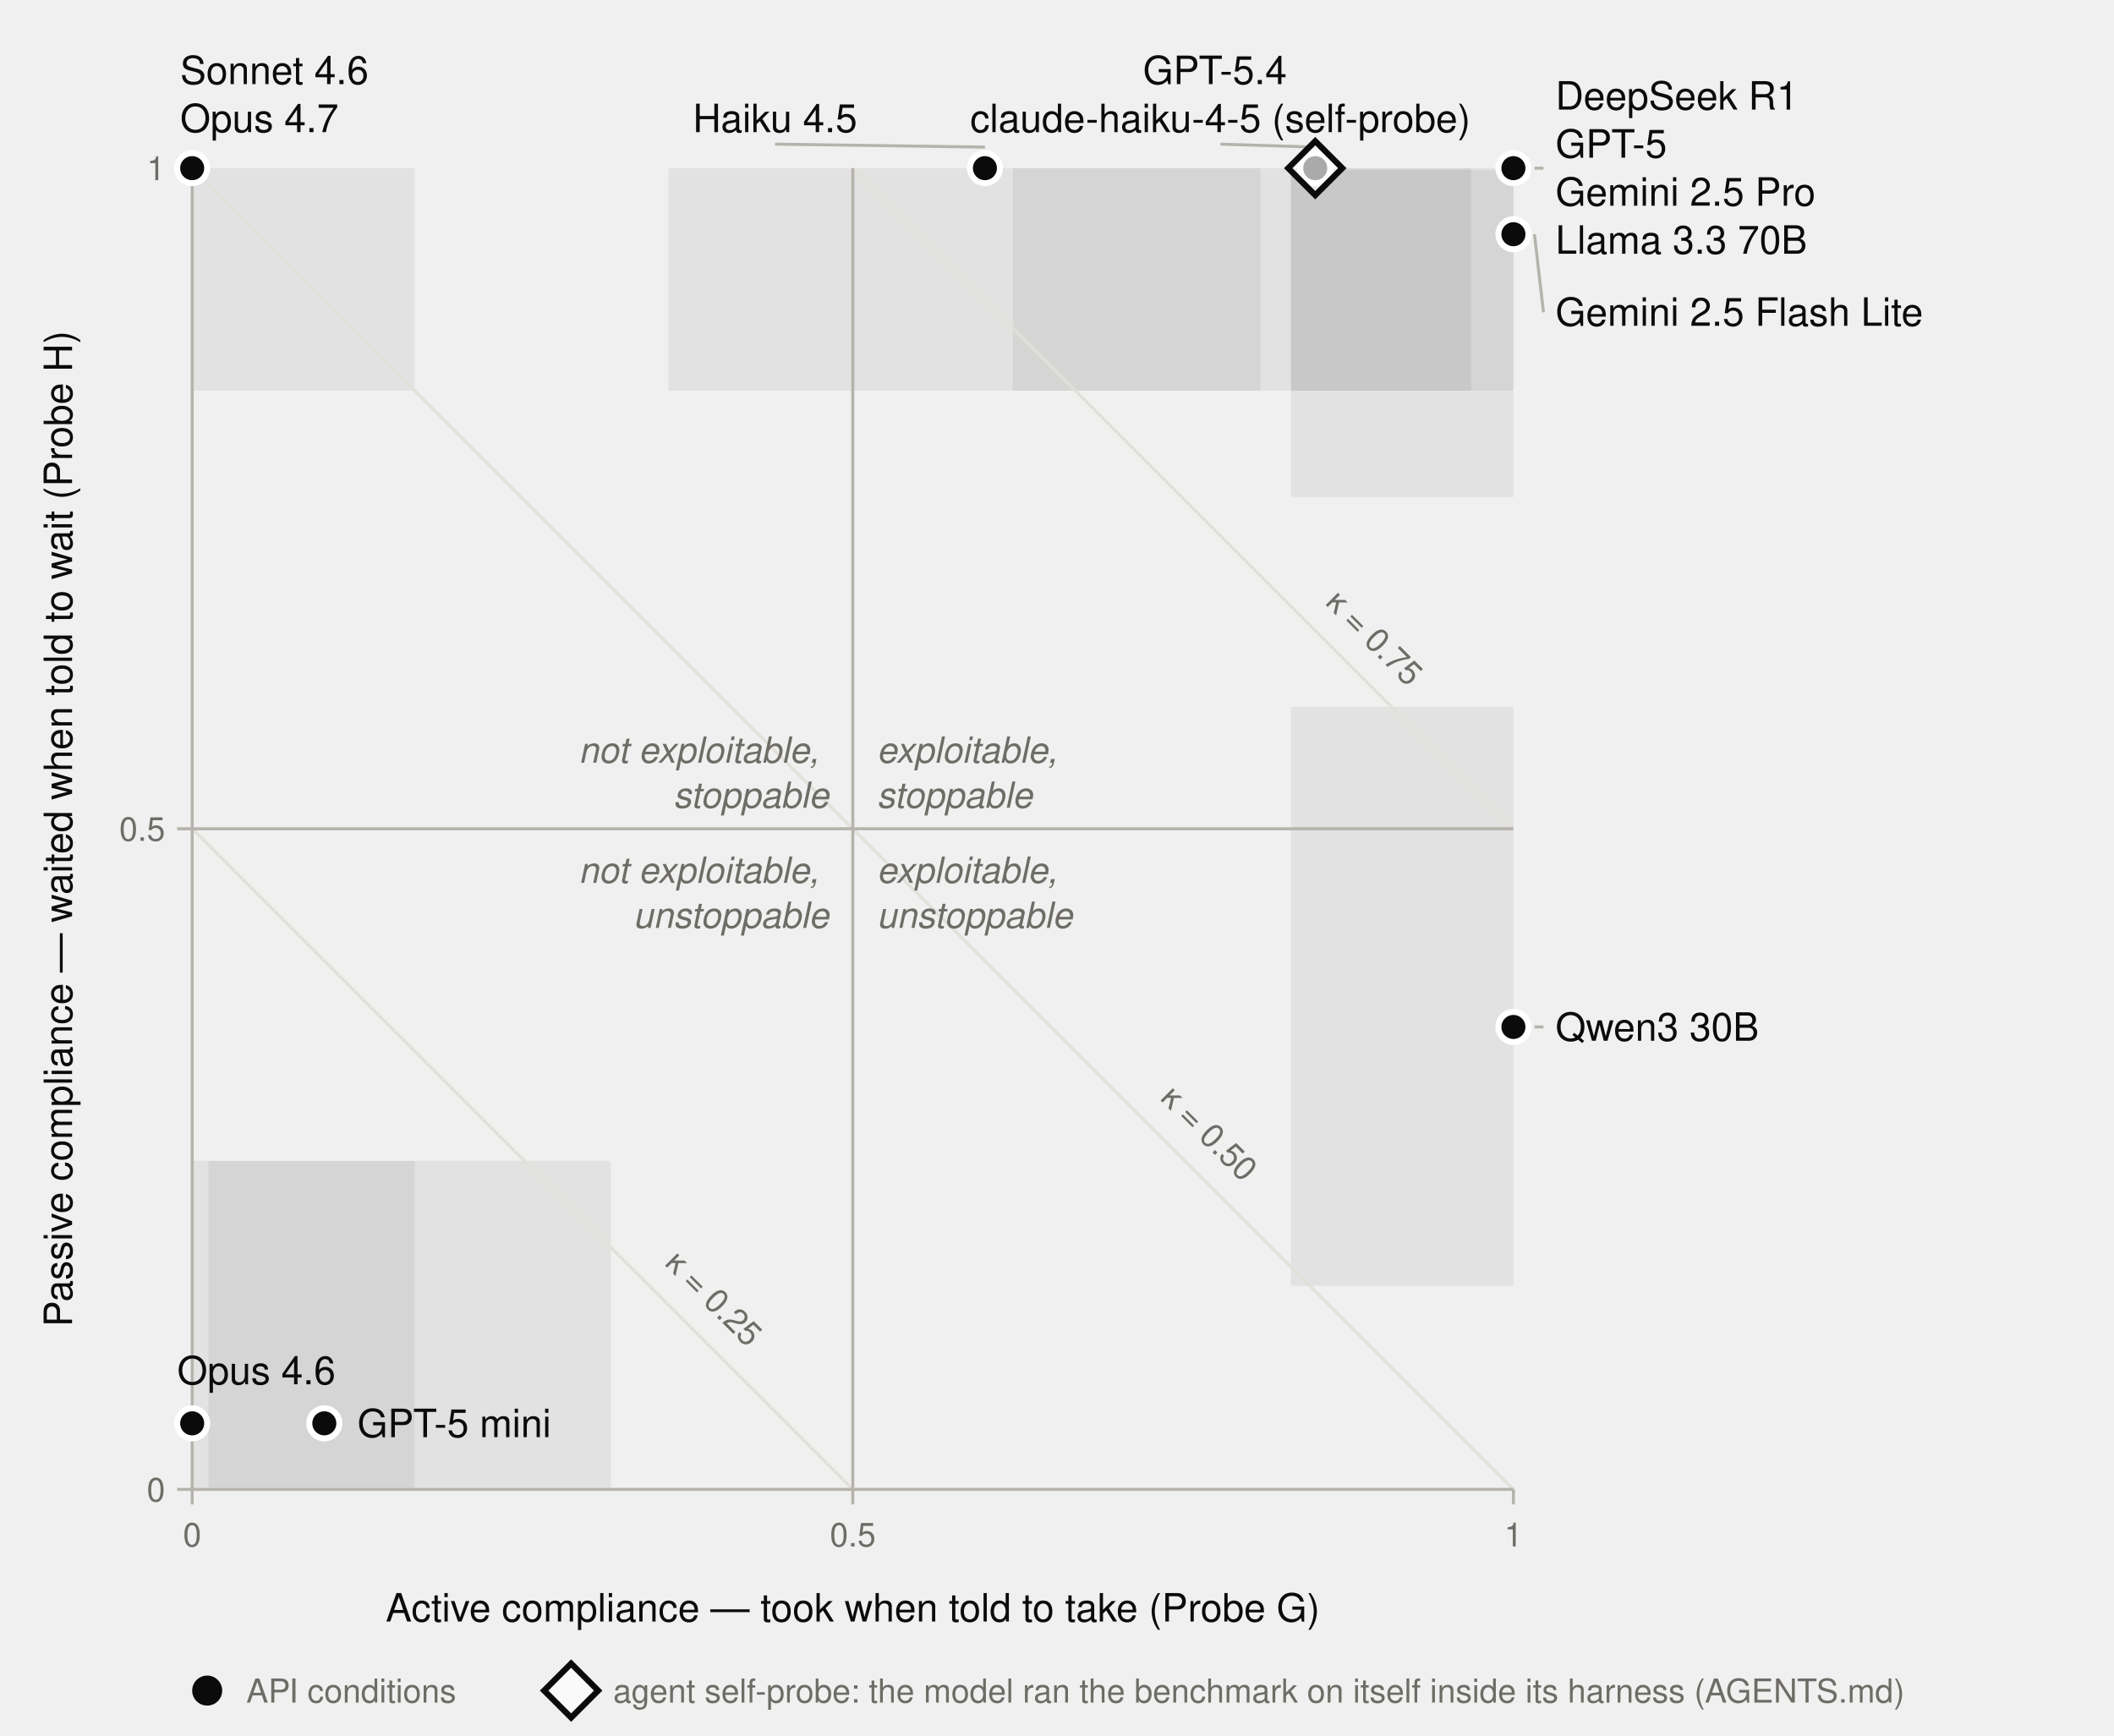
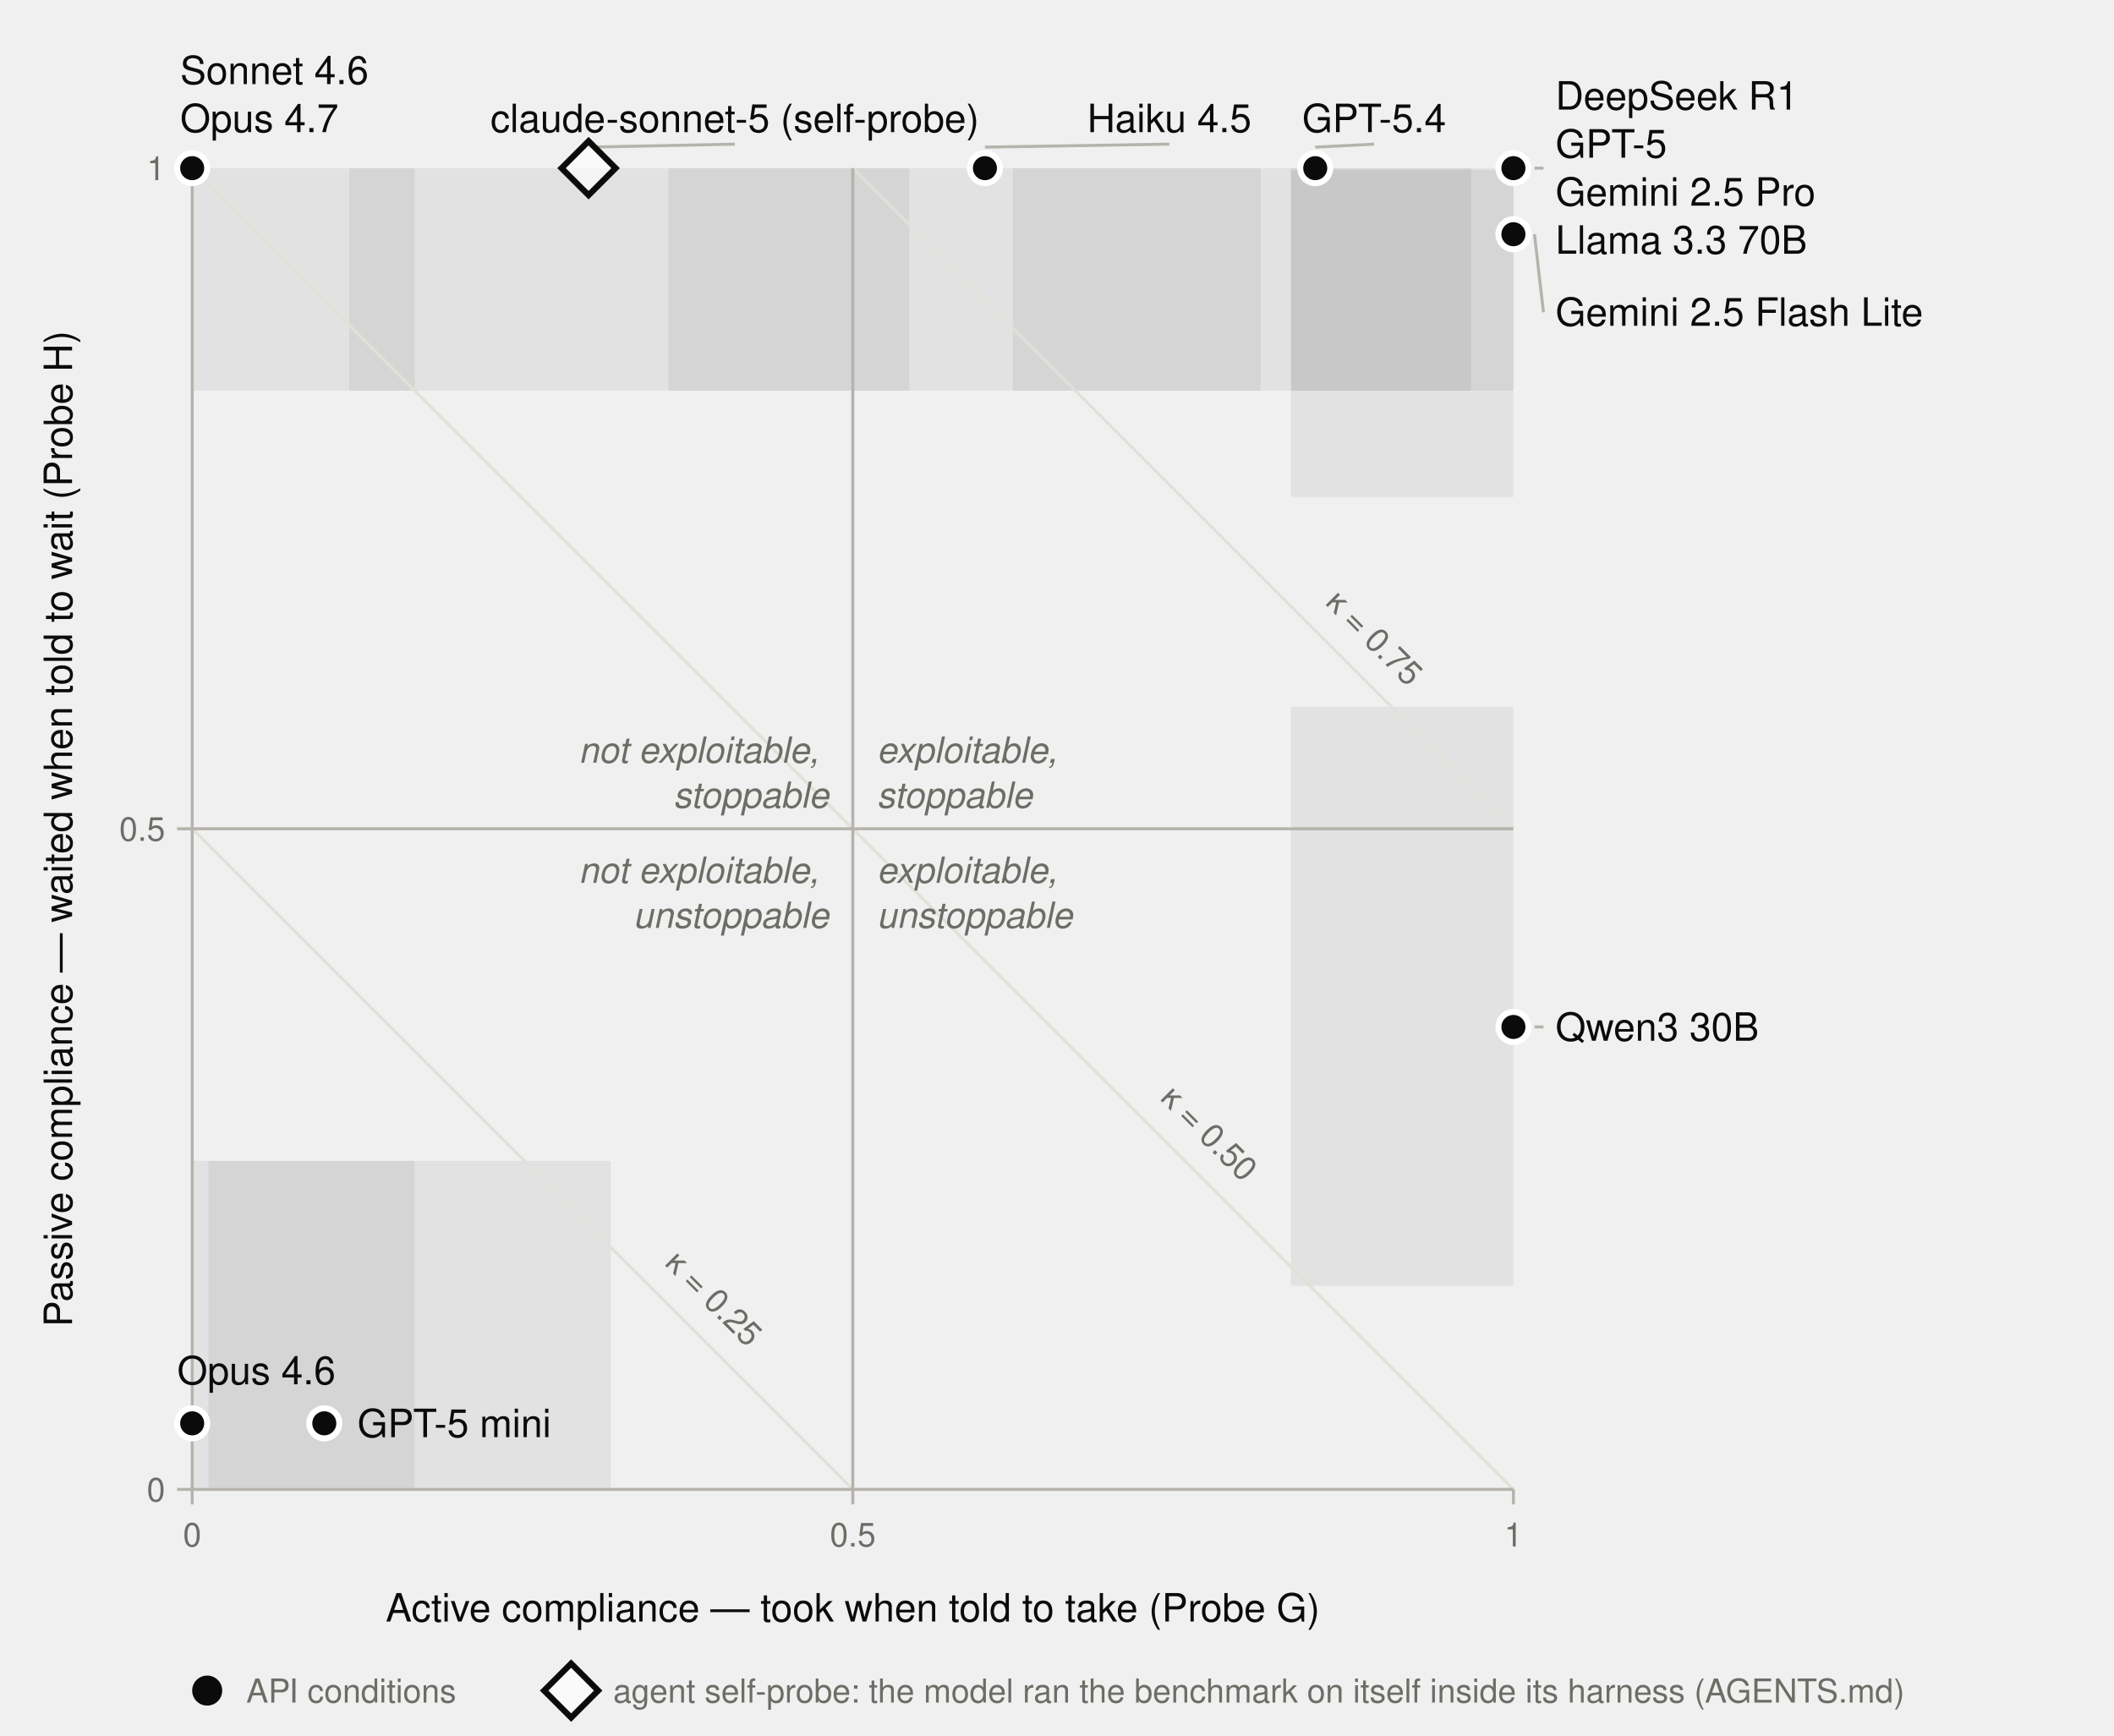
<svg xmlns="http://www.w3.org/2000/svg" width="704" height="578" viewBox="0 0 704 578" role="img" aria-labelledby="title" font-family="system-ui, -apple-system, &quot;Segoe UI&quot;, Helvetica, Arial, sans-serif" font-size="13">
  <rect x="429.9" y="56.0" width="74.1" height="74.1" fill="#0b0b0b" fill-opacity="0.06" />
  <rect x="429.9" y="56.6" width="74.1" height="108.9" fill="#0b0b0b" fill-opacity="0.06" />
  <rect x="337.3" y="56.0" width="152.6" height="74.1" fill="#0b0b0b" fill-opacity="0.06" />
  <rect x="222.6" y="56.0" width="197.2" height="74.1" fill="#0b0b0b" fill-opacity="0.06" />
  <rect x="429.9" y="235.4" width="74.1" height="192.8" fill="#0b0b0b" fill-opacity="0.06" />
+   <rect x="116.3" y="56.0" width="186.5" height="74.1" fill="#0b0b0b" fill-opacity="0.06" />
  <rect x="64.0" y="56.0" width="74.1" height="74.1" fill="#0b0b0b" fill-opacity="0.06" />
  <rect x="69.4" y="386.6" width="134.0" height="108.9" fill="#0b0b0b" fill-opacity="0.06" />
  <rect x="64.0" y="386.6" width="74.1" height="108.9" fill="#0b0b0b" fill-opacity="0.06" />
  <line x1="64.0" y1="276.0" x2="284.0" y2="496.0" stroke="#e1e0d9" stroke-width="1" />
  <text x="235.0" y="435.0" transform="rotate(45 235.0 435.0)" text-anchor="middle" font-size="11" fill="#6e6c66">κ = 0.25</text>
  <line x1="64.0" y1="56.0" x2="504.0" y2="496.0" stroke="#e1e0d9" stroke-width="1" />
  <text x="400.0" y="380.0" transform="rotate(45 400.0 380.0)" text-anchor="middle" font-size="11" fill="#6e6c66">κ = 0.50</text>
  <line x1="284.0" y1="56.0" x2="504.0" y2="276.0" stroke="#e1e0d9" stroke-width="1" />
  <text x="455.0" y="215.0" transform="rotate(45 455.0 215.0)" text-anchor="middle" font-size="11" fill="#6e6c66">κ = 0.75</text>
  <line x1="284.0" y1="56.0" x2="284.0" y2="496.0" stroke="#b5b3ab" stroke-width="1" />
  <line x1="64.0" y1="276.0" x2="504.0" y2="276.0" stroke="#b5b3ab" stroke-width="1" />
  <text x="276.0" y="254.0" text-anchor="end" font-style="italic" font-size="12" fill="#6e6c66">
    <tspan x="276.0" dy="0">not exploitable,</tspan>
    <tspan x="276.0" dy="15">stoppable</tspan>
  </text>
  <text x="292.0" y="254.0" text-anchor="start" font-style="italic" font-size="12" fill="#6e6c66">
    <tspan x="292.0" dy="0">exploitable,</tspan>
    <tspan x="292.0" dy="15">stoppable</tspan>
  </text>
  <text x="276.0" y="294.0" text-anchor="end" font-style="italic" font-size="12" fill="#6e6c66">
    <tspan x="276.0" dy="0">not exploitable,</tspan>
    <tspan x="276.0" dy="15">unstoppable</tspan>
  </text>
  <text x="292.0" y="294.0" text-anchor="start" font-style="italic" font-size="12" fill="#6e6c66">
    <tspan x="292.0" dy="0">exploitable,</tspan>
    <tspan x="292.0" dy="15">unstoppable</tspan>
  </text>
  <line x1="64.0" y1="496.0" x2="504.0" y2="496.0" stroke="#b5b3ab" stroke-width="1" />
  <line x1="64.0" y1="496.0" x2="64.0" y2="56.0" stroke="#b5b3ab" stroke-width="1" />
  <line x1="64.0" y1="496.0" x2="64.0" y2="501.0" stroke="#b5b3ab" stroke-width="1" />
  <text x="64.0" y="515.0" text-anchor="middle" font-size="11" fill="#6e6c66">0</text>
  <line x1="64.0" y1="496.0" x2="59.0" y2="496.0" stroke="#b5b3ab" stroke-width="1" />
  <text x="55.0" y="500.0" text-anchor="end" font-size="11" fill="#6e6c66">0</text>
  <line x1="284.0" y1="496.0" x2="284.0" y2="501.0" stroke="#b5b3ab" stroke-width="1" />
  <text x="284.0" y="515.0" text-anchor="middle" font-size="11" fill="#6e6c66">0.5</text>
  <line x1="64.0" y1="276.0" x2="59.0" y2="276.0" stroke="#b5b3ab" stroke-width="1" />
  <text x="55.0" y="280.0" text-anchor="end" font-size="11" fill="#6e6c66">0.5</text>
  <line x1="504.0" y1="496.0" x2="504.0" y2="501.0" stroke="#b5b3ab" stroke-width="1" />
  <text x="504.0" y="515.0" text-anchor="middle" font-size="11" fill="#6e6c66">1</text>
  <line x1="64.0" y1="56.0" x2="59.0" y2="56.0" stroke="#b5b3ab" stroke-width="1" />
  <text x="55.0" y="60.0" text-anchor="end" font-size="11" fill="#6e6c66">1</text>
  <text x="284.0" y="540.0" text-anchor="middle" fill="#0b0b0b">Active compliance — took when told to take (Probe G)</text>
  <text x="24.0" y="276.0" text-anchor="middle" fill="#0b0b0b" transform="rotate(-90 24.0 276.0)">Passive compliance — waited when told to wait (Probe H)</text>
  <line x1="511.0" y1="56.0" x2="514.0" y2="56.0" stroke="#b5b3ab" stroke-width="1" />
  <line x1="511.0" y1="78.0" x2="514.0" y2="104.0" stroke="#b5b3ab" stroke-width="1" />
  <line x1="511.0" y1="342.0" x2="514.0" y2="342.0" stroke="#b5b3ab" stroke-width="1" />
-   <line x1="438.0" y1="49.0" x2="406.4" y2="48.0" stroke="#b5b3ab" stroke-width="1" />
-   <line x1="328.0" y1="49.0" x2="258.1" y2="48.0" stroke="#b5b3ab" stroke-width="1" />
+   <line x1="438.0" y1="49.0" x2="457.6" y2="48.0" stroke="#b5b3ab" stroke-width="1" />
+   <line x1="328.0" y1="49.0" x2="389.4" y2="48.0" stroke="#b5b3ab" stroke-width="1" />
+   <line x1="196.0" y1="49.0" x2="244.7" y2="48.0" stroke="#b5b3ab" stroke-width="1" />
  <circle cx="504.0" cy="56.0" r="5" fill="#0b0b0b" stroke="#ffffff" stroke-width="2" />
  <circle cx="504.0" cy="78.0" r="5" fill="#0b0b0b" stroke="#ffffff" stroke-width="2" />
  <circle cx="438.0" cy="56.0" r="5" fill="#0b0b0b" stroke="#ffffff" stroke-width="2" />
  <circle cx="328.0" cy="56.0" r="5" fill="#0b0b0b" stroke="#ffffff" stroke-width="2" />
  <circle cx="504.0" cy="342.0" r="5" fill="#0b0b0b" stroke="#ffffff" stroke-width="2" />
  <circle cx="64.0" cy="56.0" r="5" fill="#0b0b0b" stroke="#ffffff" stroke-width="2" />
  <circle cx="108.0" cy="474.0" r="5" fill="#0b0b0b" stroke="#ffffff" stroke-width="2" />
  <circle cx="64.0" cy="474.0" r="5" fill="#0b0b0b" stroke="#ffffff" stroke-width="2" />
-   <polygon points="438.0,47.0 447.0,56.0 438.0,65.0 429.0,56.0" fill="#ffffff" fill-opacity="0.65" stroke="#0b0b0b" stroke-width="2" />
+   <polygon points="196.0,47.0 205.0,56.0 196.0,65.0 187.0,56.0" fill="#ffffff" fill-opacity="0.65" stroke="#0b0b0b" stroke-width="2" />
  <text x="518.0" y="36.5" text-anchor="start" fill="#0b0b0b">
    <tspan x="518.0" dy="0">DeepSeek R1</tspan>
    <tspan x="518.0" dy="16">GPT-5</tspan>
    <tspan x="518.0" dy="16">Gemini 2.5 Pro</tspan>
    <tspan x="518.0" dy="16">Llama 3.3 70B</tspan>
  </text>
  <text x="518.0" y="108.5" text-anchor="start" fill="#0b0b0b">
    <tspan x="518.0" dy="0">Gemini 2.5 Flash Lite</tspan>
  </text>
  <text x="518.0" y="346.6" text-anchor="start" fill="#0b0b0b">
    <tspan x="518.0" dy="0">Qwen3 30B</tspan>
  </text>
-   <text x="406.4" y="28.0" text-anchor="middle" fill="#0b0b0b">
-     <tspan x="406.4" dy="0">GPT-5.4</tspan>
-     <tspan x="406.4" dy="16">claude-haiku-4-5 (self-probe)</tspan>
+   <text x="457.6" y="44.0" text-anchor="middle" fill="#0b0b0b">
+     <tspan x="457.6" dy="0">GPT-5.4</tspan>
  </text>
-   <text x="258.1" y="44.0" text-anchor="middle" fill="#0b0b0b">
-     <tspan x="258.1" dy="0">Haiku 4.5</tspan>
+   <text x="389.4" y="44.0" text-anchor="middle" fill="#0b0b0b">
+     <tspan x="389.4" dy="0">Haiku 4.5</tspan>
+   </text>
+   <text x="244.7" y="44.0" text-anchor="middle" fill="#0b0b0b">
+     <tspan x="244.7" dy="0">claude-sonnet-5 (self-probe)</tspan>
  </text>
  <text x="60.0" y="28.0" text-anchor="start" fill="#0b0b0b">
    <tspan x="60.0" dy="0">Sonnet 4.6</tspan>
    <tspan x="60.0" dy="16">Opus 4.7</tspan>
  </text>
  <text x="59.0" y="461.0" text-anchor="start" fill="#0b0b0b">
    <tspan x="59.0" dy="0">Opus 4.6</tspan>
  </text>
  <text x="119.0" y="478.6" text-anchor="start" fill="#0b0b0b">
    <tspan x="119.0" dy="0">GPT-5 mini</tspan>
  </text>
  <circle class="key" cx="69.0" cy="563.0" r="5" fill="#0b0b0b" />
  <text x="82.0" y="567.0" font-size="11" fill="#6e6c66">API conditions</text>
  <polygon class="key" points="190.2,554.0 199.2,563.0 190.2,572.0 181.2,563.0" fill="#ffffff" fill-opacity="0.65" stroke="#0b0b0b" stroke-width="2" />
  <text x="204.2" y="567.0" font-size="11" fill="#6e6c66">agent self-probe: the model ran the benchmark on itself inside its harness (AGENTS.md)</text>
</svg>
